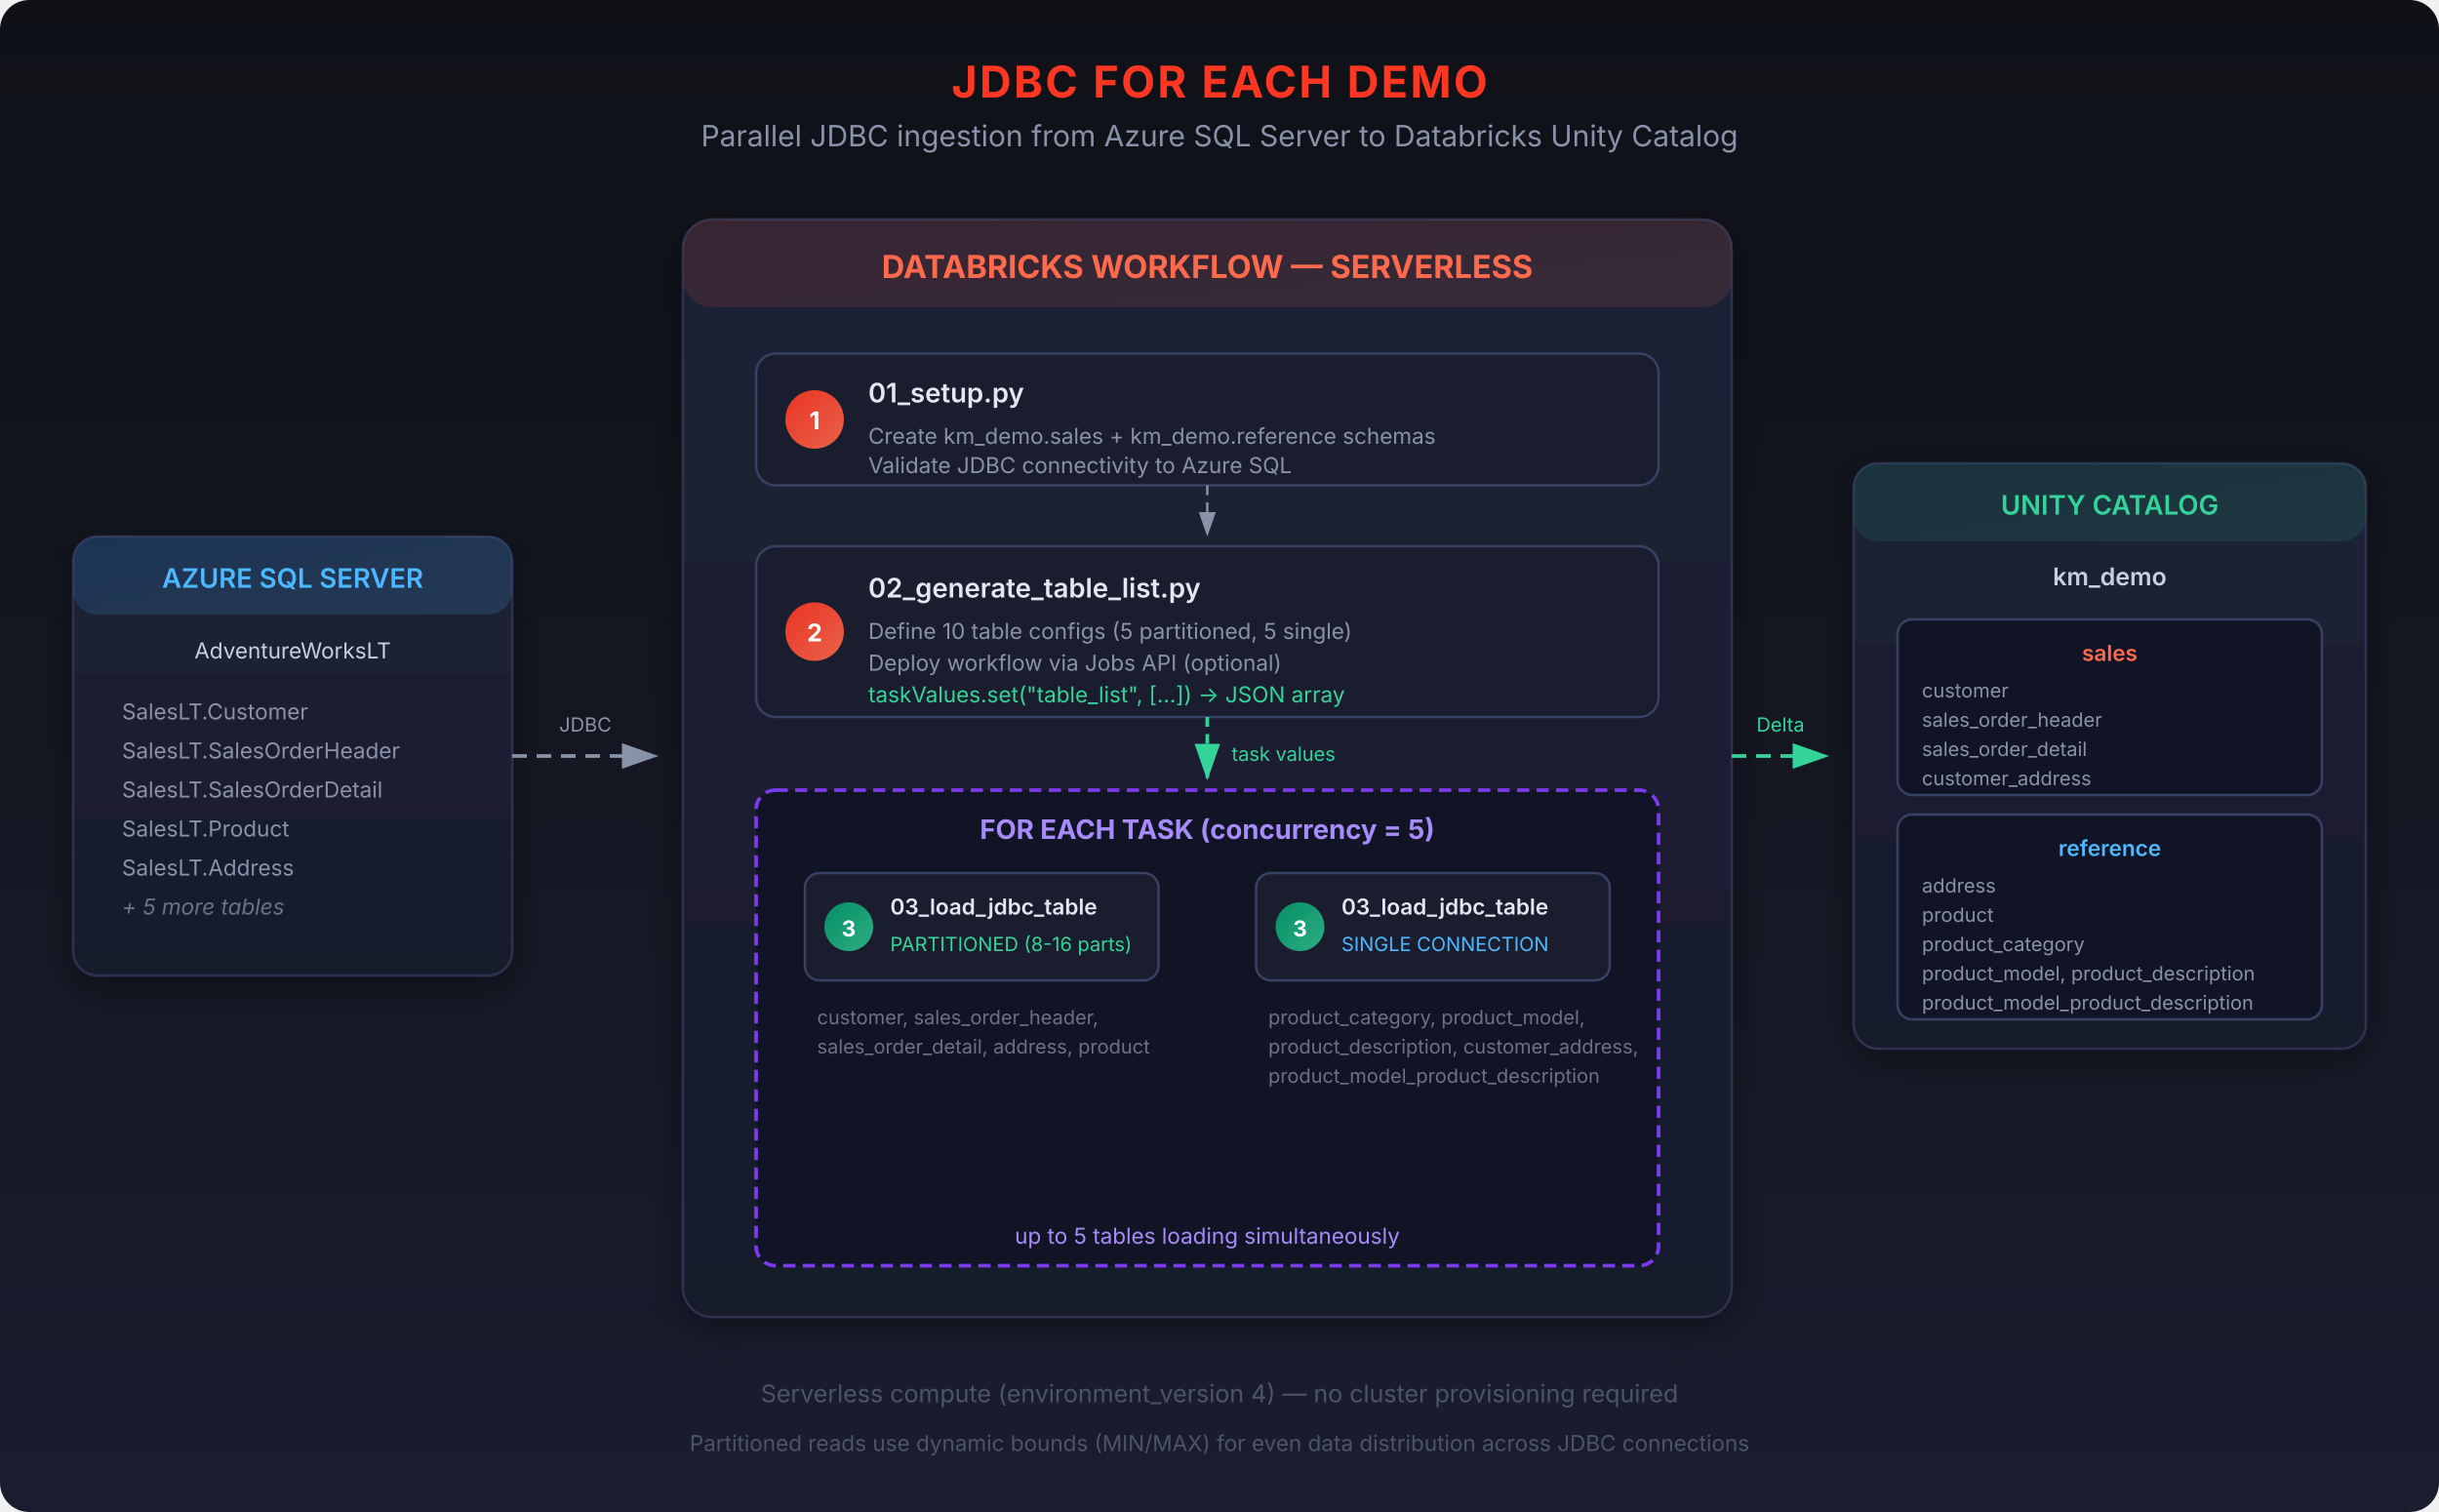
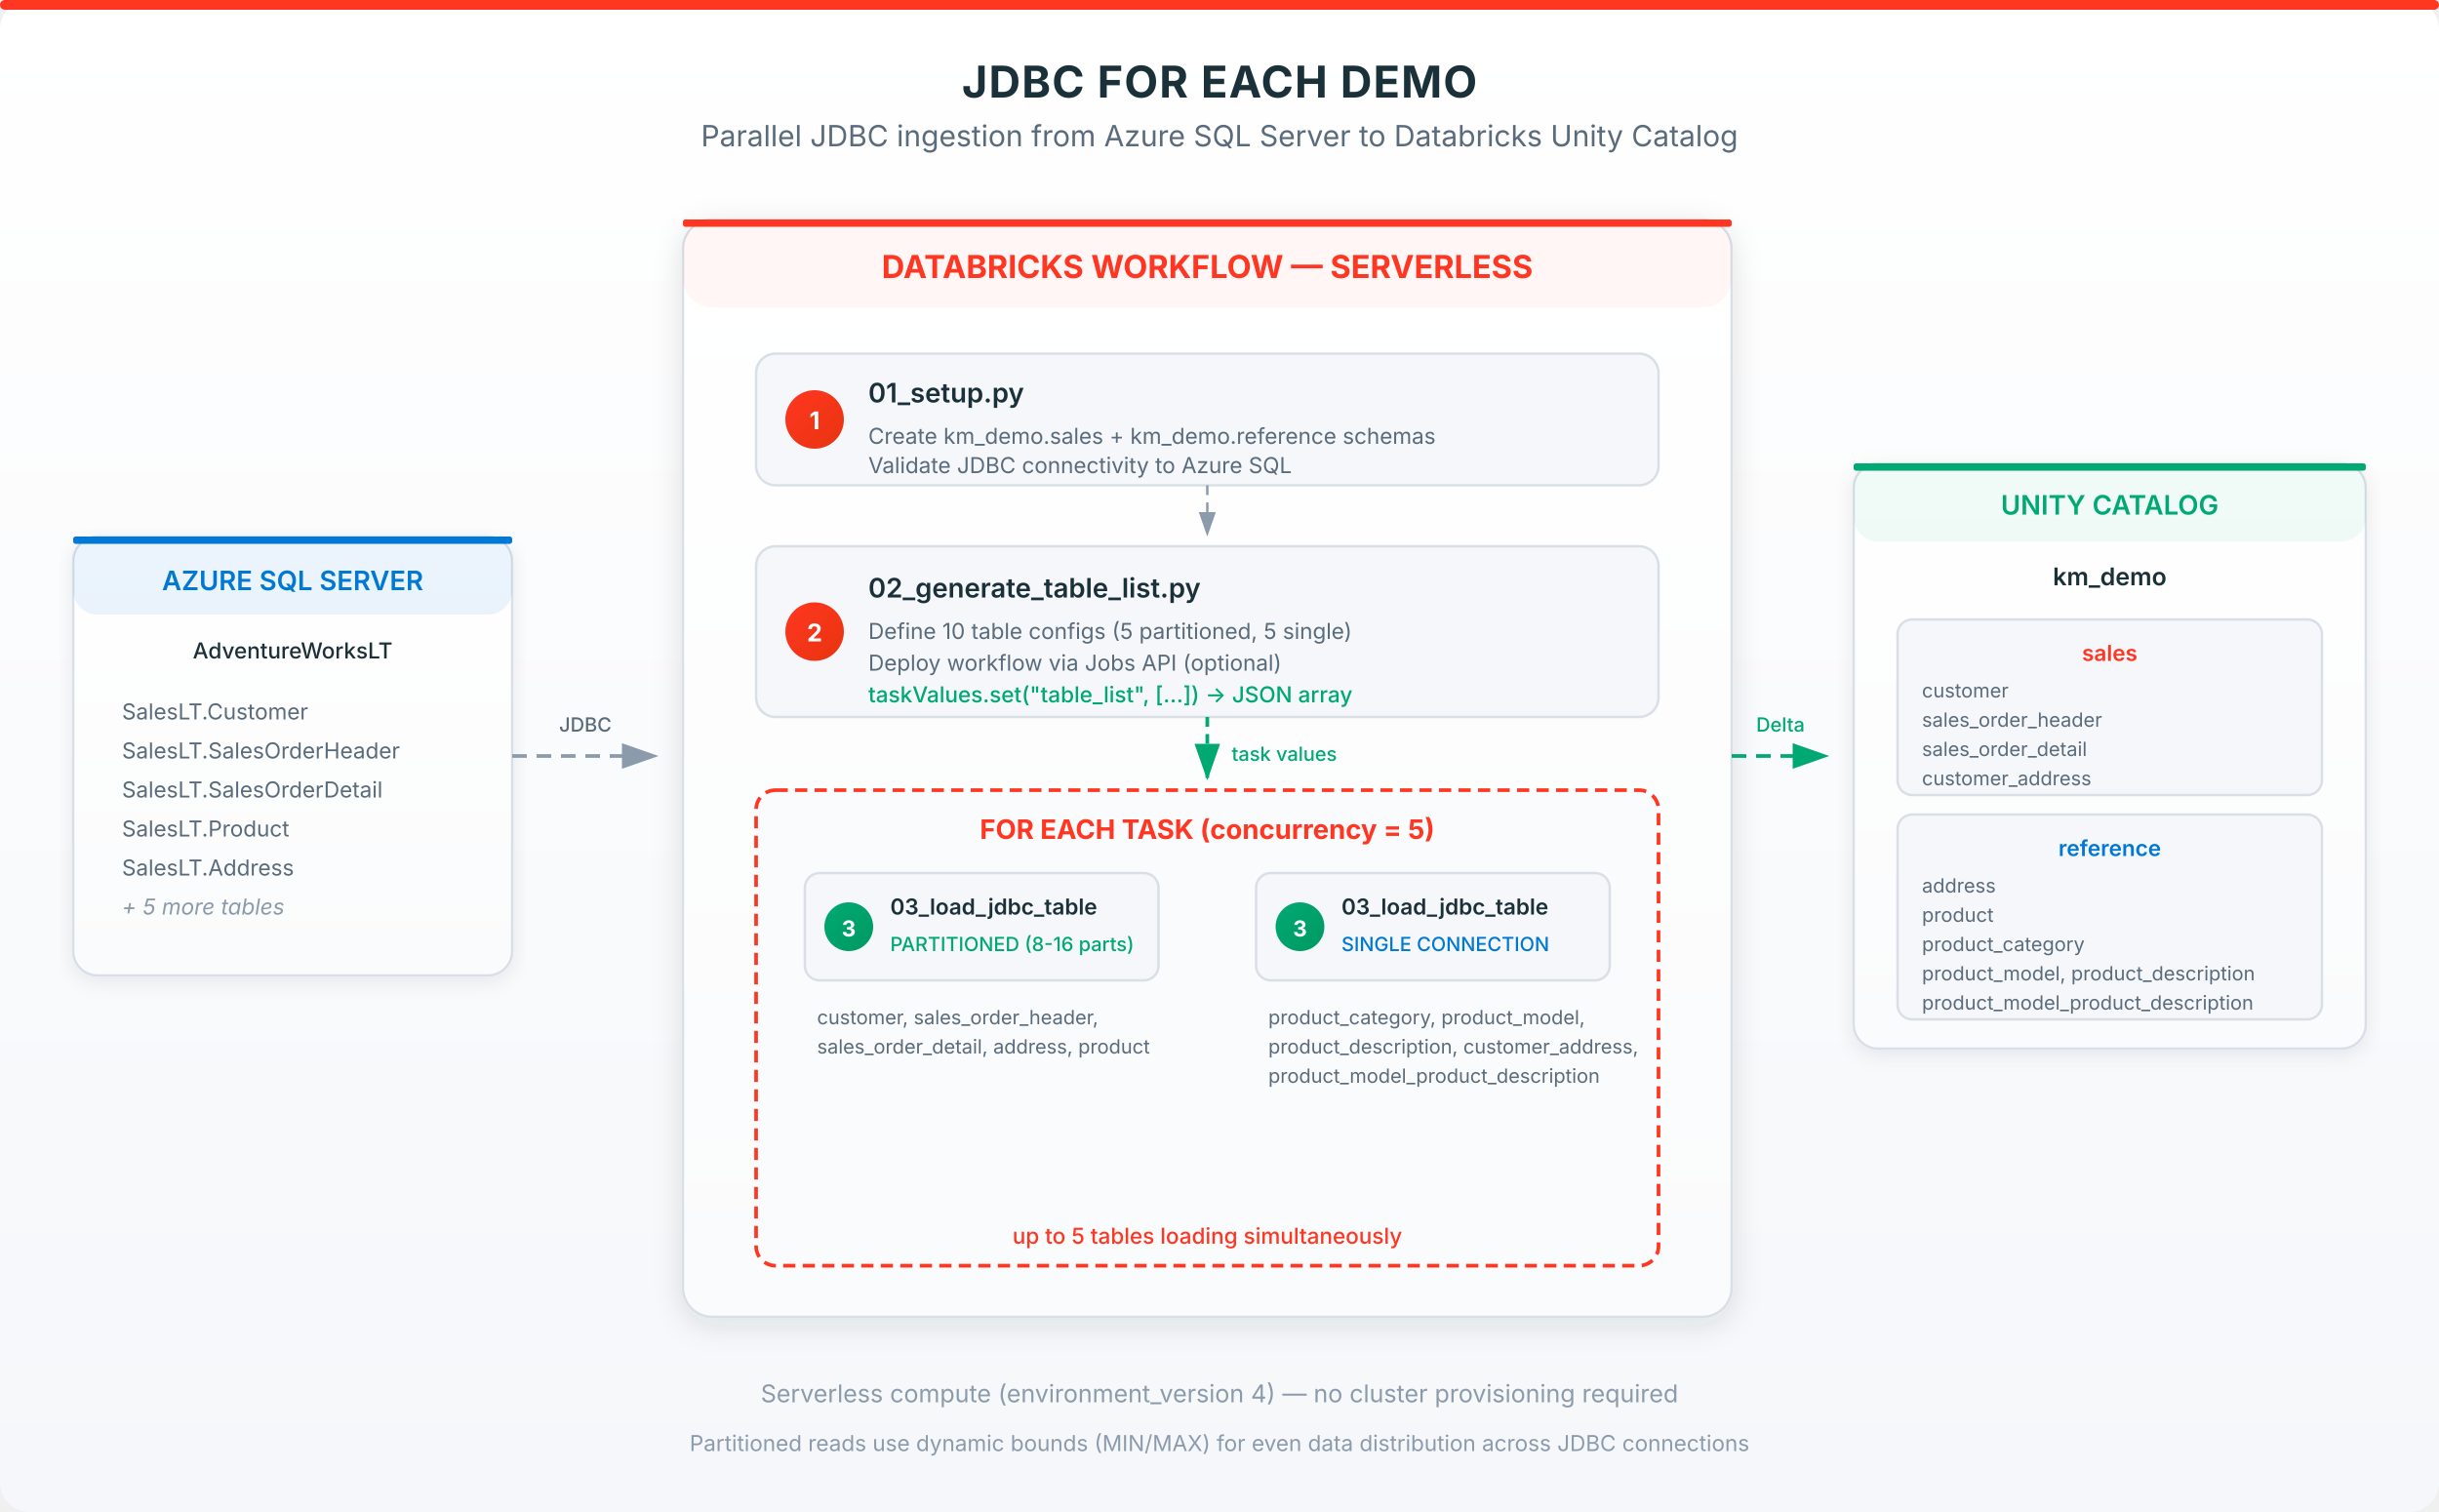
- <svg xmlns="http://www.w3.org/2000/svg" viewBox="0 0 1000 620" font-family="Inter, Segoe UI, Helvetica, Arial, sans-serif">
+ <svg xmlns="http://www.w3.org/2000/svg" viewBox="0 0 1000 620" font-family="DM Sans, Inter, Segoe UI, Helvetica, Arial, sans-serif">
  <defs>
    <linearGradient id="bg" x1="0" y1="0" x2="0" y2="1">
-       <stop offset="0%" stop-color="#0f1117" />
-       <stop offset="100%" stop-color="#1a1d2e" />
+       <stop offset="0%" stop-color="#FFFFFF" />
+       <stop offset="100%" stop-color="#F5F7FA" />
    </linearGradient>
    <linearGradient id="card" x1="0" y1="0" x2="0" y2="1">
-       <stop offset="0%" stop-color="#1e2235" />
-       <stop offset="100%" stop-color="#171a2c" />
+       <stop offset="0%" stop-color="#FFFFFF" />
+       <stop offset="100%" stop-color="#FAFBFC" />
    </linearGradient>
-     <linearGradient id="accent" x1="0" y1="0" x2="1" y2="1">
+     <linearGradient id="dbRed" x1="0" y1="0" x2="1" y2="1">
      <stop offset="0%" stop-color="#FF3621" />
-       <stop offset="100%" stop-color="#FF6A4D" />
+       <stop offset="100%" stop-color="#E8350F" />
    </linearGradient>
-     <linearGradient id="blue" x1="0" y1="0" x2="1" y2="1">
-       <stop offset="0%" stop-color="#1B96FF" />
-       <stop offset="100%" stop-color="#4DB8FF" />
+     <linearGradient id="dbNavy" x1="0" y1="0" x2="1" y2="1">
+       <stop offset="0%" stop-color="#1B3139" />
+       <stop offset="100%" stop-color="#00394D" />
    </linearGradient>
-     <linearGradient id="green" x1="0" y1="0" x2="1" y2="1">
+     <linearGradient id="dbGreen" x1="0" y1="0" x2="1" y2="1">
      <stop offset="0%" stop-color="#00A972" />
-       <stop offset="100%" stop-color="#34D399" />
+       <stop offset="100%" stop-color="#009963" />
    </linearGradient>
-     <linearGradient id="purple" x1="0" y1="0" x2="1" y2="1">
-       <stop offset="0%" stop-color="#7C3AED" />
-       <stop offset="100%" stop-color="#A78BFA" />
+     <linearGradient id="azureBlue" x1="0" y1="0" x2="1" y2="1">
+       <stop offset="0%" stop-color="#0078D4" />
+       <stop offset="100%" stop-color="#106EBE" />
    </linearGradient>
-     <filter id="shadow" x="-5%" y="-5%" width="110%" height="120%">
-       <feDropShadow dx="0" dy="4" stdDeviation="8" flood-color="#000" flood-opacity="0.4" />
+     <filter id="shadow" x="-3%" y="-3%" width="106%" height="112%">
+       <feDropShadow dx="0" dy="2" stdDeviation="4" flood-color="#1B3139" flood-opacity="0.08" />
    </filter>
-     <filter id="glow" x="-20%" y="-20%" width="140%" height="140%">
-       <feGaussianBlur stdDeviation="6" result="blur" />
-       <feMerge>
-         <feMergeNode in="blur" />
-         <feMergeNode in="SourceGraphic" />
-       </feMerge>
+     <filter id="shadowLg" x="-3%" y="-3%" width="106%" height="112%">
+       <feDropShadow dx="0" dy="3" stdDeviation="6" flood-color="#1B3139" flood-opacity="0.12" />
    </filter>
-     <marker id="arrowWhite" markerWidth="10" markerHeight="7" refX="10" refY="3.5" orient="auto">
-       <polygon points="0 0, 10 3.5, 0 7" fill="#8892a8" />
+     <marker id="arrowGray" markerWidth="10" markerHeight="7" refX="10" refY="3.5" orient="auto">
+       <polygon points="0 0, 10 3.5, 0 7" fill="#8C9BAB" />
+     </marker>
+     <marker id="arrowRed" markerWidth="10" markerHeight="7" refX="10" refY="3.5" orient="auto">
+       <polygon points="0 0, 10 3.5, 0 7" fill="#FF3621" />
    </marker>
    <marker id="arrowGreen" markerWidth="10" markerHeight="7" refX="10" refY="3.5" orient="auto">
-       <polygon points="0 0, 10 3.5, 0 7" fill="#34D399" />
+       <polygon points="0 0, 10 3.5, 0 7" fill="#00A972" />
    </marker>
  </defs>
  <rect width="1000" height="620" fill="url(#bg)" rx="12" />
-   <text x="500" y="40" text-anchor="middle" fill="#FF3621" font-size="18" font-weight="700" letter-spacing="1">JDBC FOR EACH DEMO</text>
-   <text x="500" y="60" text-anchor="middle" fill="#8892a8" font-size="12">Parallel JDBC ingestion from Azure SQL Server to Databricks Unity Catalog</text>
-   <rect x="30" y="220" width="180" height="180" rx="10" fill="url(#card)" stroke="#2d3250" stroke-width="1" filter="url(#shadow)" />
-   <rect x="30" y="220" width="180" height="32" rx="10" fill="url(#blue)" opacity="0.15" />
-   <text x="120" y="241" text-anchor="middle" fill="#4DB8FF" font-size="11" font-weight="600">AZURE SQL SERVER</text>
-   <text x="120" y="270" text-anchor="middle" fill="#c8cfe0" font-size="9">AdventureWorksLT</text>
-   <text x="50" y="295" fill="#8892a8" font-size="9">SalesLT.Customer</text>
-   <text x="50" y="311" fill="#8892a8" font-size="9">SalesLT.SalesOrderHeader</text>
-   <text x="50" y="327" fill="#8892a8" font-size="9">SalesLT.SalesOrderDetail</text>
-   <text x="50" y="343" fill="#8892a8" font-size="9">SalesLT.Product</text>
-   <text x="50" y="359" fill="#8892a8" font-size="9">SalesLT.Address</text>
-   <text x="50" y="375" fill="#6b7280" font-size="9" font-style="italic">+ 5 more tables</text>
-   <line x1="210" y1="310" x2="270" y2="310" stroke="#8892a8" stroke-width="1.5" stroke-dasharray="6,4" marker-end="url(#arrowWhite)" />
-   <text x="240" y="300" text-anchor="middle" fill="#8892a8" font-size="8">JDBC</text>
-   <rect x="280" y="90" width="430" height="450" rx="12" fill="url(#card)" stroke="#2d3250" stroke-width="1" filter="url(#shadow)" />
-   <rect x="280" y="90" width="430" height="36" rx="12" fill="url(#accent)" opacity="0.12" />
-   <text x="495" y="114" text-anchor="middle" fill="#FF6A4D" font-size="13" font-weight="700">DATABRICKS WORKFLOW — SERVERLESS</text>
-   <rect x="310" y="145" width="370" height="54" rx="8" fill="#1a1d2e" stroke="#374163" stroke-width="1" />
-   <circle cx="334" cy="172" r="12" fill="url(#accent)" opacity="0.9" />
+   <rect width="1000" height="4" fill="#FF3621" rx="2" />
+   <text x="500" y="40" text-anchor="middle" fill="#1B3139" font-size="18" font-weight="700" letter-spacing="0.5">JDBC FOR EACH DEMO</text>
+   <text x="500" y="60" text-anchor="middle" fill="#5A6B7B" font-size="12">Parallel JDBC ingestion from Azure SQL Server to Databricks Unity Catalog</text>
+   <rect x="30" y="220" width="180" height="180" rx="10" fill="url(#card)" stroke="#D8DFE6" stroke-width="1" filter="url(#shadow)" />
+   <rect x="30" y="220" width="180" height="32" rx="10" fill="#0078D4" opacity="0.08" />
+   <rect x="30" y="220" width="180" height="3" rx="1" fill="#0078D4" />
+   <text x="120" y="242" text-anchor="middle" fill="#0078D4" font-size="11" font-weight="600">AZURE SQL SERVER</text>
+   <text x="120" y="270" text-anchor="middle" fill="#1B3139" font-size="9" font-weight="500">AdventureWorksLT</text>
+   <text x="50" y="295" fill="#5A6B7B" font-size="9">SalesLT.Customer</text>
+   <text x="50" y="311" fill="#5A6B7B" font-size="9">SalesLT.SalesOrderHeader</text>
+   <text x="50" y="327" fill="#5A6B7B" font-size="9">SalesLT.SalesOrderDetail</text>
+   <text x="50" y="343" fill="#5A6B7B" font-size="9">SalesLT.Product</text>
+   <text x="50" y="359" fill="#5A6B7B" font-size="9">SalesLT.Address</text>
+   <text x="50" y="375" fill="#8C9BAB" font-size="9" font-style="italic">+ 5 more tables</text>
+   <line x1="210" y1="310" x2="270" y2="310" stroke="#8C9BAB" stroke-width="1.5" stroke-dasharray="6,4" marker-end="url(#arrowGray)" />
+   <text x="240" y="300" text-anchor="middle" fill="#5A6B7B" font-size="8" font-weight="500">JDBC</text>
+   <rect x="280" y="90" width="430" height="450" rx="12" fill="url(#card)" stroke="#D8DFE6" stroke-width="1" filter="url(#shadowLg)" />
+   <rect x="280" y="90" width="430" height="3" rx="1" fill="#FF3621" />
+   <rect x="280" y="90" width="430" height="36" rx="12" fill="#FF3621" opacity="0.05" />
+   <text x="495" y="114" text-anchor="middle" fill="#FF3621" font-size="13" font-weight="700">DATABRICKS WORKFLOW — SERVERLESS</text>
+   <rect x="310" y="145" width="370" height="54" rx="8" fill="#F5F7FA" stroke="#D8DFE6" stroke-width="1" />
+   <circle cx="334" cy="172" r="12" fill="url(#dbRed)" />
  <text x="334" y="176" text-anchor="middle" fill="#fff" font-size="10" font-weight="700">1</text>
-   <text x="356" y="165" fill="#e2e8f0" font-size="11" font-weight="600">01_setup.py</text>
-   <text x="356" y="182" fill="#8892a8" font-size="9">Create km_demo.sales + km_demo.reference schemas</text>
-   <text x="356" y="194" fill="#8892a8" font-size="9">Validate JDBC connectivity to Azure SQL</text>
-   <line x1="495" y1="199" x2="495" y2="220" stroke="#8892a8" stroke-width="1" stroke-dasharray="4,3" marker-end="url(#arrowWhite)" />
-   <rect x="310" y="224" width="370" height="70" rx="8" fill="#1a1d2e" stroke="#374163" stroke-width="1" />
-   <circle cx="334" cy="259" r="12" fill="url(#accent)" opacity="0.9" />
+   <text x="356" y="165" fill="#1B3139" font-size="11" font-weight="600">01_setup.py</text>
+   <text x="356" y="182" fill="#5A6B7B" font-size="9">Create km_demo.sales + km_demo.reference schemas</text>
+   <text x="356" y="194" fill="#5A6B7B" font-size="9">Validate JDBC connectivity to Azure SQL</text>
+   <line x1="495" y1="199" x2="495" y2="220" stroke="#8C9BAB" stroke-width="1" stroke-dasharray="4,3" marker-end="url(#arrowGray)" />
+   <rect x="310" y="224" width="370" height="70" rx="8" fill="#F5F7FA" stroke="#D8DFE6" stroke-width="1" />
+   <circle cx="334" cy="259" r="12" fill="url(#dbRed)" />
  <text x="334" y="263" text-anchor="middle" fill="#fff" font-size="10" font-weight="700">2</text>
-   <text x="356" y="245" fill="#e2e8f0" font-size="11" font-weight="600">02_generate_table_list.py</text>
-   <text x="356" y="262" fill="#8892a8" font-size="9">Define 10 table configs (5 partitioned, 5 single)</text>
-   <text x="356" y="275" fill="#8892a8" font-size="9">Deploy workflow via Jobs API (optional)</text>
-   <text x="356" y="288" fill="#34D399" font-size="9">taskValues.set("table_list", [...]) → JSON array</text>
-   <line x1="495" y1="294" x2="495" y2="320" stroke="#34D399" stroke-width="1.5" stroke-dasharray="4,3" marker-end="url(#arrowGreen)" />
-   <text x="505" y="312" fill="#34D399" font-size="8">task values</text>
-   <rect x="310" y="324" width="370" height="195" rx="8" fill="#111425" stroke="#7C3AED" stroke-width="1.5" stroke-dasharray="5,3" />
-   <text x="495" y="344" text-anchor="middle" fill="#A78BFA" font-size="11" font-weight="700">FOR EACH TASK  (concurrency = 5)</text>
-   <rect x="330" y="358" width="145" height="44" rx="6" fill="#1a1d2e" stroke="#374163" stroke-width="1" />
-   <circle cx="348" cy="380" r="10" fill="url(#green)" opacity="0.8" />
+   <text x="356" y="245" fill="#1B3139" font-size="11" font-weight="600">02_generate_table_list.py</text>
+   <text x="356" y="262" fill="#5A6B7B" font-size="9">Define 10 table configs (5 partitioned, 5 single)</text>
+   <text x="356" y="275" fill="#5A6B7B" font-size="9">Deploy workflow via Jobs API (optional)</text>
+   <text x="356" y="288" fill="#00A972" font-size="9" font-weight="500">taskValues.set("table_list", [...]) → JSON array</text>
+   <line x1="495" y1="294" x2="495" y2="320" stroke="#00A972" stroke-width="1.5" stroke-dasharray="4,3" marker-end="url(#arrowGreen)" />
+   <text x="505" y="312" fill="#00A972" font-size="8" font-weight="500">task values</text>
+   <rect x="310" y="324" width="370" height="195" rx="8" fill="#FAFBFC" stroke="#FF3621" stroke-width="1.5" stroke-dasharray="5,3" />
+   <text x="495" y="344" text-anchor="middle" fill="#FF3621" font-size="11" font-weight="700">FOR EACH TASK  (concurrency = 5)</text>
+   <rect x="330" y="358" width="145" height="44" rx="6" fill="#F5F7FA" stroke="#D8DFE6" stroke-width="1" />
+   <circle cx="348" cy="380" r="10" fill="url(#dbGreen)" />
  <text x="348" y="384" text-anchor="middle" fill="#fff" font-size="9" font-weight="700">3</text>
-   <text x="365" y="375" fill="#e2e8f0" font-size="9" font-weight="600">03_load_jdbc_table</text>
-   <text x="365" y="390" fill="#34D399" font-size="8">PARTITIONED (8-16 parts)</text>
-   <rect x="515" y="358" width="145" height="44" rx="6" fill="#1a1d2e" stroke="#374163" stroke-width="1" />
-   <circle cx="533" cy="380" r="10" fill="url(#green)" opacity="0.8" />
+   <text x="365" y="375" fill="#1B3139" font-size="9" font-weight="600">03_load_jdbc_table</text>
+   <text x="365" y="390" fill="#00A972" font-size="8" font-weight="500">PARTITIONED (8-16 parts)</text>
+   <rect x="515" y="358" width="145" height="44" rx="6" fill="#F5F7FA" stroke="#D8DFE6" stroke-width="1" />
+   <circle cx="533" cy="380" r="10" fill="url(#dbGreen)" />
  <text x="533" y="384" text-anchor="middle" fill="#fff" font-size="9" font-weight="700">3</text>
-   <text x="550" y="375" fill="#e2e8f0" font-size="9" font-weight="600">03_load_jdbc_table</text>
-   <text x="550" y="390" fill="#4DB8FF" font-size="8">SINGLE CONNECTION</text>
-   <text x="335" y="420" fill="#6b7280" font-size="8">customer, sales_order_header,</text>
-   <text x="335" y="432" fill="#6b7280" font-size="8">sales_order_detail, address, product</text>
-   <text x="520" y="420" fill="#6b7280" font-size="8">product_category, product_model,</text>
-   <text x="520" y="432" fill="#6b7280" font-size="8">product_description, customer_address,</text>
-   <text x="520" y="444" fill="#6b7280" font-size="8">product_model_product_description</text>
-   <text x="495" y="510" text-anchor="middle" fill="#A78BFA" font-size="9">up to 5 tables loading simultaneously</text>
-   <line x1="710" y1="310" x2="750" y2="310" stroke="#34D399" stroke-width="1.5" stroke-dasharray="6,4" marker-end="url(#arrowGreen)" />
-   <text x="730" y="300" text-anchor="middle" fill="#34D399" font-size="8">Delta</text>
-   <rect x="760" y="190" width="210" height="240" rx="10" fill="url(#card)" stroke="#2d3250" stroke-width="1" filter="url(#shadow)" />
-   <rect x="760" y="190" width="210" height="32" rx="10" fill="url(#green)" opacity="0.12" />
-   <text x="865" y="211" text-anchor="middle" fill="#34D399" font-size="11" font-weight="600">UNITY CATALOG</text>
-   <text x="865" y="240" text-anchor="middle" fill="#c8cfe0" font-size="10" font-weight="600">km_demo</text>
-   <rect x="778" y="254" width="174" height="72" rx="6" fill="#111425" stroke="#374163" stroke-width="1" />
-   <text x="865" y="271" text-anchor="middle" fill="#FF6A4D" font-size="9" font-weight="600">sales</text>
-   <text x="788" y="286" fill="#8892a8" font-size="8">customer</text>
-   <text x="788" y="298" fill="#8892a8" font-size="8">sales_order_header</text>
-   <text x="788" y="310" fill="#8892a8" font-size="8">sales_order_detail</text>
-   <text x="788" y="322" fill="#8892a8" font-size="8">customer_address</text>
-   <rect x="778" y="334" width="174" height="84" rx="6" fill="#111425" stroke="#374163" stroke-width="1" />
-   <text x="865" y="351" text-anchor="middle" fill="#4DB8FF" font-size="9" font-weight="600">reference</text>
-   <text x="788" y="366" fill="#8892a8" font-size="8">address</text>
-   <text x="788" y="378" fill="#8892a8" font-size="8">product</text>
-   <text x="788" y="390" fill="#8892a8" font-size="8">product_category</text>
-   <text x="788" y="402" fill="#8892a8" font-size="8">product_model, product_description</text>
-   <text x="788" y="414" fill="#8892a8" font-size="8">product_model_product_description</text>
-   <text x="500" y="575" text-anchor="middle" fill="#4b5563" font-size="10">Serverless compute (environment_version 4) — no cluster provisioning required</text>
-   <text x="500" y="595" text-anchor="middle" fill="#4b5563" font-size="9">Partitioned reads use dynamic bounds (MIN/MAX) for even data distribution across JDBC connections</text>
+   <text x="550" y="375" fill="#1B3139" font-size="9" font-weight="600">03_load_jdbc_table</text>
+   <text x="550" y="390" fill="#0078D4" font-size="8" font-weight="500">SINGLE CONNECTION</text>
+   <text x="335" y="420" fill="#5A6B7B" font-size="8">customer, sales_order_header,</text>
+   <text x="335" y="432" fill="#5A6B7B" font-size="8">sales_order_detail, address, product</text>
+   <text x="520" y="420" fill="#5A6B7B" font-size="8">product_category, product_model,</text>
+   <text x="520" y="432" fill="#5A6B7B" font-size="8">product_description, customer_address,</text>
+   <text x="520" y="444" fill="#5A6B7B" font-size="8">product_model_product_description</text>
+   <text x="495" y="510" text-anchor="middle" fill="#FF3621" font-size="9" font-weight="500">up to 5 tables loading simultaneously</text>
+   <line x1="710" y1="310" x2="750" y2="310" stroke="#00A972" stroke-width="1.5" stroke-dasharray="6,4" marker-end="url(#arrowGreen)" />
+   <text x="730" y="300" text-anchor="middle" fill="#00A972" font-size="8" font-weight="500">Delta</text>
+   <rect x="760" y="190" width="210" height="240" rx="10" fill="url(#card)" stroke="#D8DFE6" stroke-width="1" filter="url(#shadow)" />
+   <rect x="760" y="190" width="210" height="3" rx="1" fill="#00A972" />
+   <rect x="760" y="190" width="210" height="32" rx="10" fill="#00A972" opacity="0.06" />
+   <text x="865" y="211" text-anchor="middle" fill="#00A972" font-size="11" font-weight="600">UNITY CATALOG</text>
+   <text x="865" y="240" text-anchor="middle" fill="#1B3139" font-size="10" font-weight="600">km_demo</text>
+   <rect x="778" y="254" width="174" height="72" rx="6" fill="#F5F7FA" stroke="#D8DFE6" stroke-width="1" />
+   <text x="865" y="271" text-anchor="middle" fill="#FF3621" font-size="9" font-weight="600">sales</text>
+   <text x="788" y="286" fill="#5A6B7B" font-size="8">customer</text>
+   <text x="788" y="298" fill="#5A6B7B" font-size="8">sales_order_header</text>
+   <text x="788" y="310" fill="#5A6B7B" font-size="8">sales_order_detail</text>
+   <text x="788" y="322" fill="#5A6B7B" font-size="8">customer_address</text>
+   <rect x="778" y="334" width="174" height="84" rx="6" fill="#F5F7FA" stroke="#D8DFE6" stroke-width="1" />
+   <text x="865" y="351" text-anchor="middle" fill="#0078D4" font-size="9" font-weight="600">reference</text>
+   <text x="788" y="366" fill="#5A6B7B" font-size="8">address</text>
+   <text x="788" y="378" fill="#5A6B7B" font-size="8">product</text>
+   <text x="788" y="390" fill="#5A6B7B" font-size="8">product_category</text>
+   <text x="788" y="402" fill="#5A6B7B" font-size="8">product_model, product_description</text>
+   <text x="788" y="414" fill="#5A6B7B" font-size="8">product_model_product_description</text>
+   <text x="500" y="575" text-anchor="middle" fill="#8C9BAB" font-size="10">Serverless compute (environment_version 4) — no cluster provisioning required</text>
+   <text x="500" y="595" text-anchor="middle" fill="#8C9BAB" font-size="9">Partitioned reads use dynamic bounds (MIN/MAX) for even data distribution across JDBC connections</text>
</svg>
